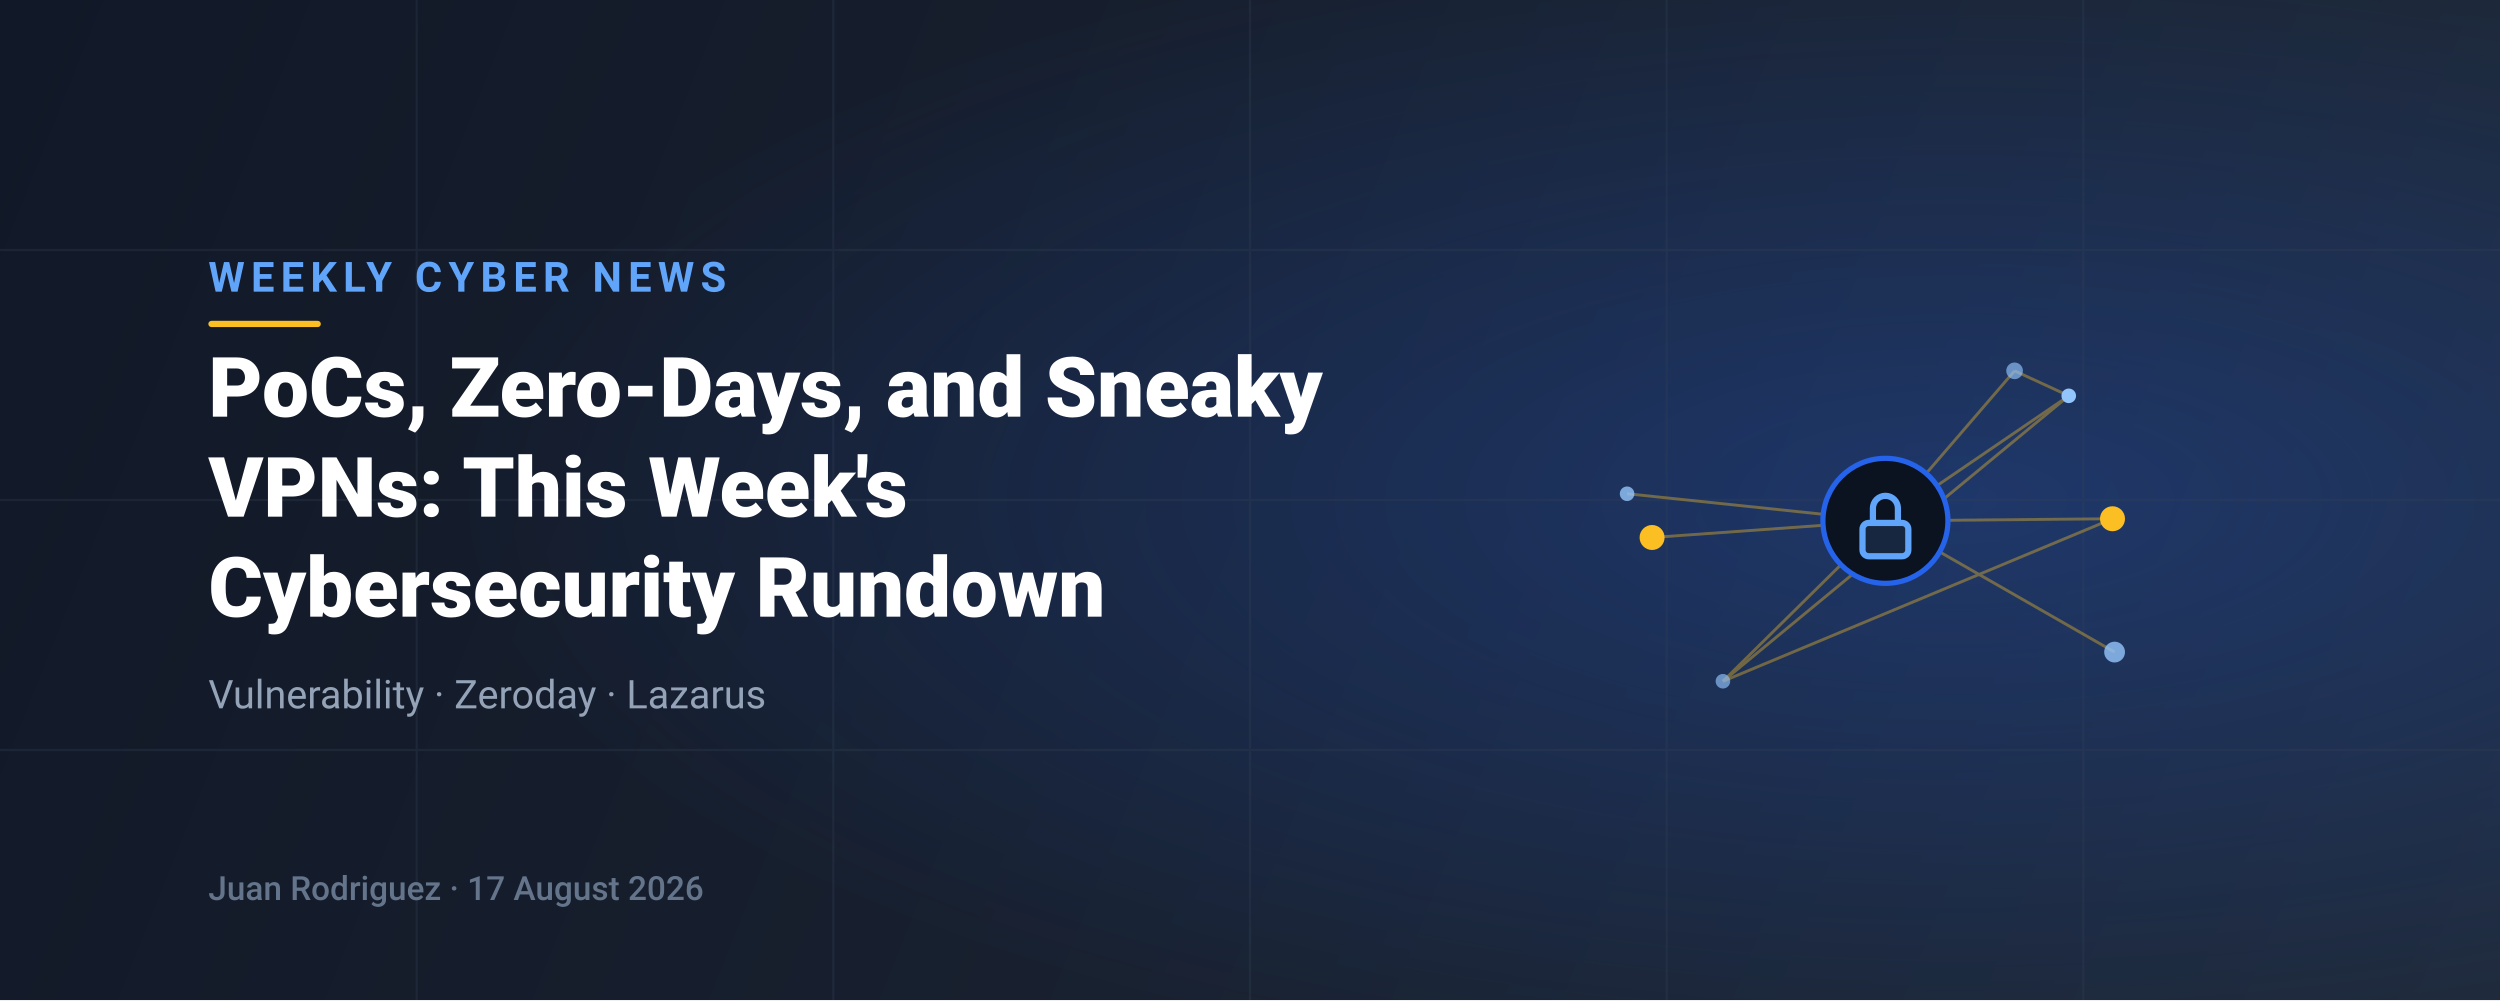
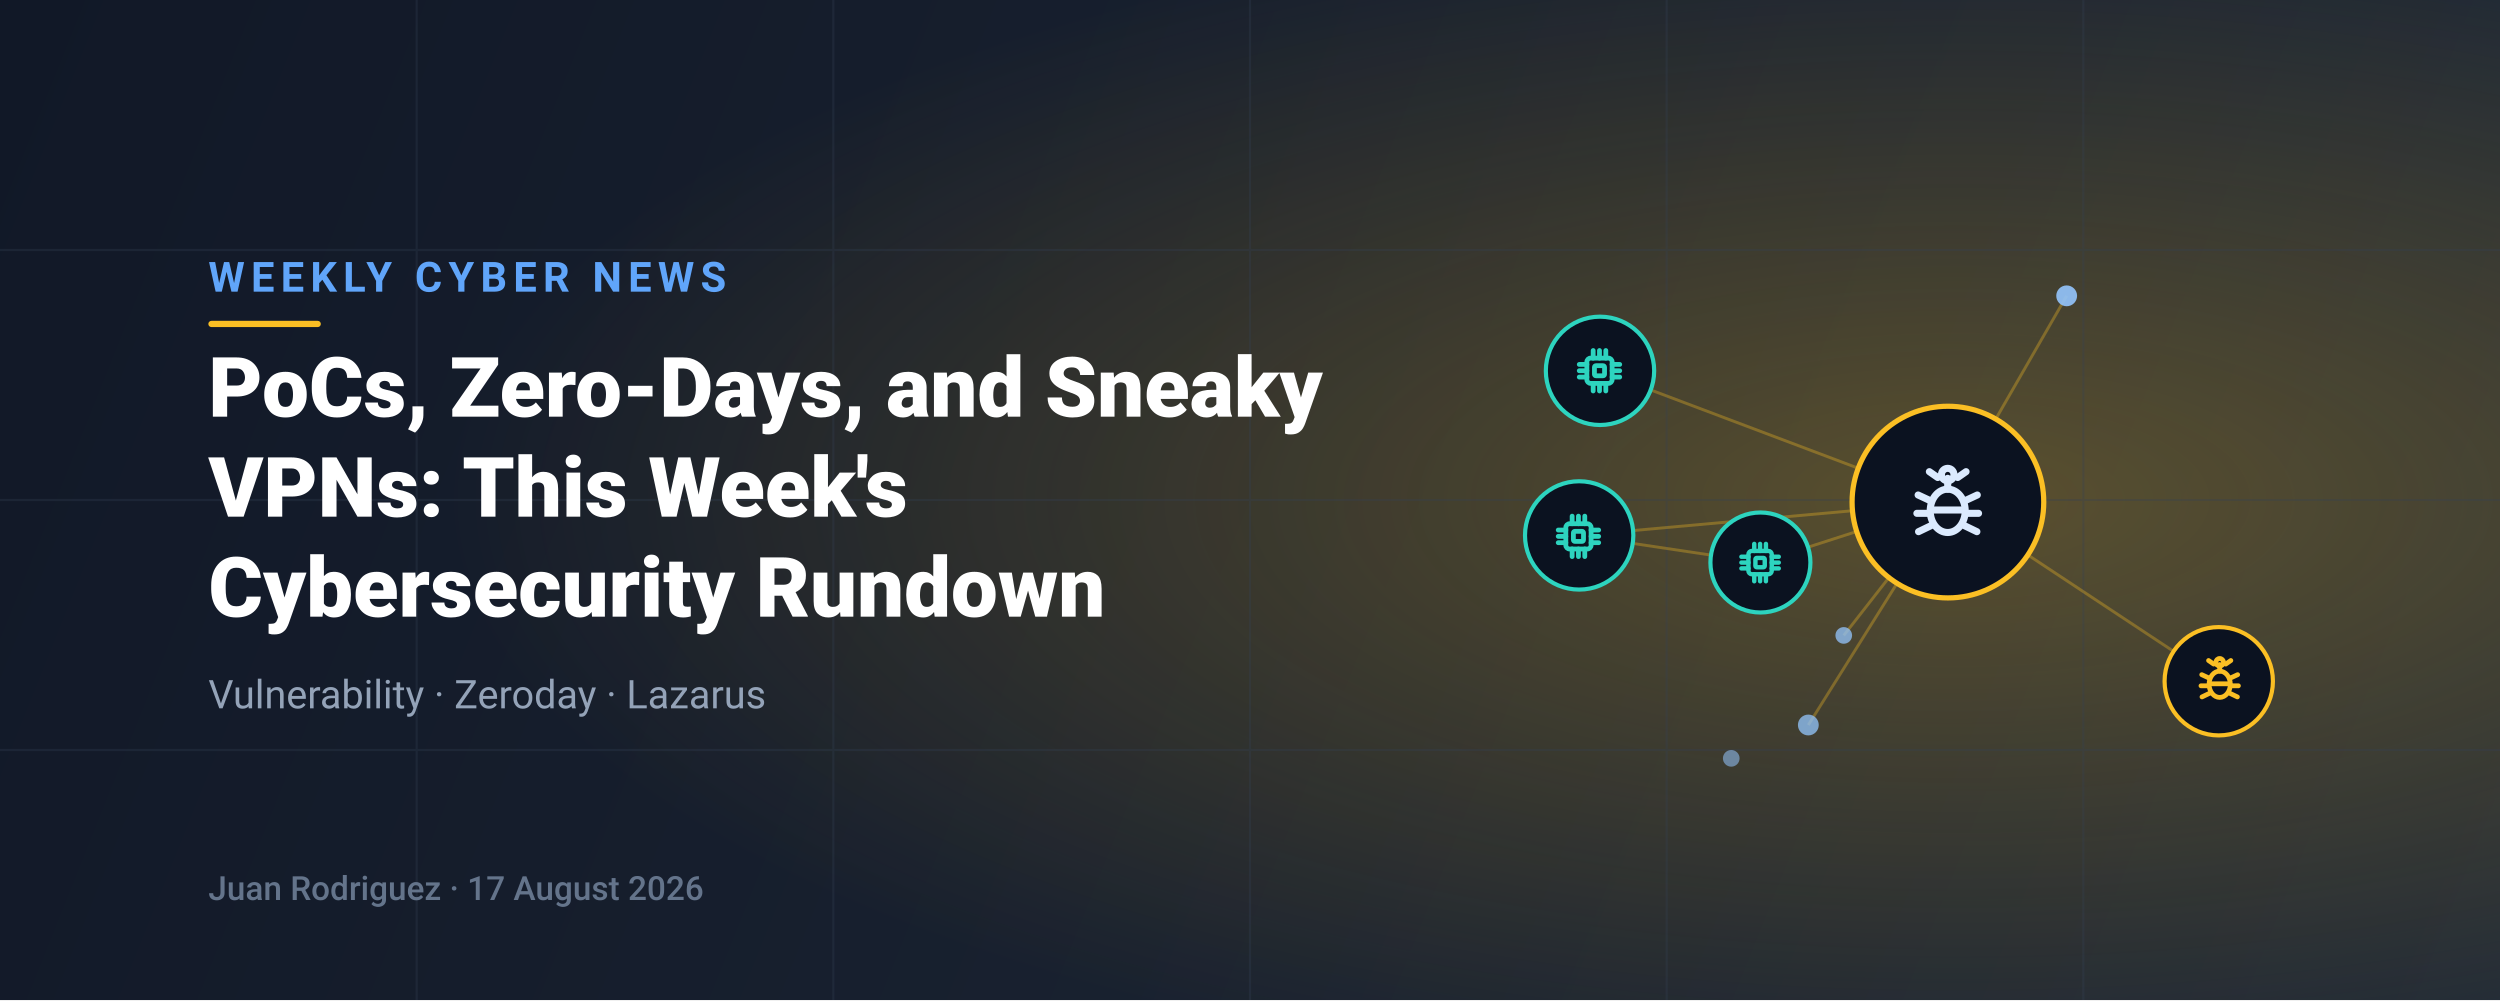
<svg xmlns="http://www.w3.org/2000/svg" viewBox="0 0 1200 480" fill="none" role="img" aria-label="PoCs, Zero-Days, and Sneaky VPNs: This Week's Cybersecurity Rundown">
  <defs>
    <linearGradient id="bg" x1="0" y1="0" x2="1200" y2="480" gradientUnits="userSpaceOnUse">
      <stop offset="0" stop-color="#111827" />
      <stop offset="1" stop-color="#1f2937" />
    </linearGradient>
    <radialGradient id="glow" cx="0.78" cy="0.5" r="0.6">
-       <stop offset="0" stop-color="#2563eb" stop-opacity="0.30" />
-       <stop offset="1" stop-color="#2563eb" stop-opacity="0" />
+       <stop offset="0" stop-color="#fbbf24" stop-opacity="0.28" />
+       <stop offset="1" stop-color="#fbbf24" stop-opacity="0" />
    </radialGradient>
  </defs>
  <rect width="1200" height="480" fill="url(#bg)" />
  <rect width="1200" height="480" fill="url(#glow)" />
  <g stroke="#334155" stroke-width="1" opacity="0.30">
    <path d="M0 120 H1200 M0 240 H1200 M0 360 H1200" />
    <path d="M200 0 V480 M400 0 V480 M600 0 V480 M800 0 V480 M1000 0 V480" />
  </g>
-   <g stroke="#fbbf24" stroke-width="1.4" opacity="0.38" fill="none">
-     <path d="M905 250 L1014 249" />
-     <path d="M905 250 L827 327" />
-     <path d="M905 250 L967 178" />
-     <path d="M905 250 L993 190" />
-     <path d="M905 250 L793 258" />
-     <path d="M905 250 L781 237" />
-     <path d="M905 250 L1015 313" />
-     <path d="M967 178 L993 190" />
-     <path d="M827 327 L1014 249" />
-     <path d="M827 327 L993 190" />
+   <g stroke="#fbbf24" stroke-width="1.4" opacity="0.32" fill="none">
+     <path d="M935 241 L768 178" />
+     <path d="M935 241 L1065 327" />
+     <path d="M935 241 L758 257" />
+     <path d="M935 241 L845 270" />
+     <path d="M845 270 L758 257" />
+     <path d="M935 241 L885 305" />
+     <path d="M935 241 L992 142" />
+     <path d="M935 241 L868 348" />
  </g>
-   <g>
-     <circle cx="905" cy="250" r="30" fill="#0b1220" stroke="#2563eb" stroke-width="2.5" />
-     <g transform="translate(905 252)" stroke="#60a5fa" stroke-width="3" fill="none" stroke-linecap="round">
-       <rect x="-11" y="-1" width="22" height="16" rx="3" fill="#60a5fa" fill-opacity="0.15" />
-       <path d="M-6 -1 V-8 a6 6 0 0 1 12 0 V-1" />
-     </g>
-     <circle cx="1014" cy="249" r="6" fill="#fbbf24" />
-     <circle cx="827" cy="327" r="3.5" fill="#93c5fd" opacity="0.65" />
-     <circle cx="967" cy="178" r="4" fill="#93c5fd" opacity="0.65" />
-     <circle cx="993" cy="190" r="3.5" fill="#93c5fd" opacity="1.0" />
-     <circle cx="793" cy="258" r="6" fill="#fbbf24" />
-     <circle cx="781" cy="237" r="3.5" fill="#93c5fd" opacity="0.8" />
-     <circle cx="1015" cy="313" r="5" fill="#93c5fd" opacity="0.8" />
+   <circle cx="885" cy="305" r="4" fill="#93c5fd" opacity="0.75" />
+   <circle cx="831" cy="364" r="4" fill="#93c5fd" opacity="0.55" />
+   <circle cx="992" cy="142" r="5" fill="#93c5fd" opacity="0.9" />
+   <circle cx="868" cy="348" r="5" fill="#93c5fd" opacity="0.75" />
+   <circle cx="768" cy="178" r="26" fill="#0b1220" stroke="#2dd4bf" stroke-width="2" />
+   <g transform="translate(753.2 163.4) scale(1.213)" fill="none" stroke="#2dd4bf" stroke-width="1.90" stroke-linecap="round" stroke-linejoin="round">
+     <rect x="7" y="7" width="10" height="10" rx="1.5" />
+     <rect x="10" y="10" width="4" height="4" rx="0.6" />
+     <path d="M9.5 7 V4 M12 7 V4 M14.5 7 V4 M9.5 17 V20 M12 17 V20 M14.5 17 V20 M7 9.5 H4 M7 12 H4 M7 14.5 H4 M17 9.5 H20 M17 12 H20 M17 14.5 H20" />
+   </g>
+   <circle cx="1065" cy="327" r="26" fill="#0b1220" stroke="#fbbf24" stroke-width="2" />
+   <g transform="translate(1050.9 312.2) scale(1.213)" fill="none" stroke="#fbbf24" stroke-width="1.90" stroke-linecap="round" stroke-linejoin="round">
+     <ellipse cx="12" cy="13.4" rx="4.2" ry="5.2" />
+     <path d="M12 8.2 V5.6" />
+     <circle cx="12" cy="4.7" r="1.5" />
+     <path d="M9.6 5.4 L7.6 4 M14.4 5.4 L16.4 4" />
+     <path d="M7.9 11 L4.9 9.6 M7.6 14 L4.6 14 M7.9 17 L5 18.4" />
+     <path d="M16.1 11 L19.1 9.6 M16.4 14 L19.4 14 M16.1 17 L19 18.4" />
+     <path d="M8 13.2 H16" />
+   </g>
+   <circle cx="758" cy="257" r="26" fill="#0b1220" stroke="#2dd4bf" stroke-width="2" />
+   <g transform="translate(743.1 242.9) scale(1.213)" fill="none" stroke="#2dd4bf" stroke-width="1.90" stroke-linecap="round" stroke-linejoin="round">
+     <rect x="7" y="7" width="10" height="10" rx="1.5" />
+     <rect x="10" y="10" width="4" height="4" rx="0.6" />
+     <path d="M9.5 7 V4 M12 7 V4 M14.5 7 V4 M9.5 17 V20 M12 17 V20 M14.5 17 V20 M7 9.5 H4 M7 12 H4 M7 14.5 H4 M17 9.5 H20 M17 12 H20 M17 14.5 H20" />
+   </g>
+   <circle cx="845" cy="270" r="24" fill="#0b1220" stroke="#2dd4bf" stroke-width="2" />
+   <g transform="translate(831.4 256.6) scale(1.120)" fill="none" stroke="#2dd4bf" stroke-width="1.90" stroke-linecap="round" stroke-linejoin="round">
+     <rect x="7" y="7" width="10" height="10" rx="1.5" />
+     <rect x="10" y="10" width="4" height="4" rx="0.6" />
+     <path d="M9.5 7 V4 M12 7 V4 M14.5 7 V4 M9.5 17 V20 M12 17 V20 M14.5 17 V20 M7 9.5 H4 M7 12 H4 M7 14.5 H4 M17 9.5 H20 M17 12 H20 M17 14.5 H20" />
+   </g>
+   <circle cx="935" cy="241" r="46" fill="#0b1220" stroke="#fbbf24" stroke-width="2.5" />
+   <g transform="translate(910.9 218.4) scale(2.000)" fill="none" stroke="#dbeafe" stroke-width="1.70" stroke-linecap="round" stroke-linejoin="round">
+     <ellipse cx="12" cy="13.4" rx="4.2" ry="5.2" />
+     <path d="M12 8.2 V5.6" />
+     <circle cx="12" cy="4.7" r="1.5" />
+     <path d="M9.6 5.4 L7.6 4 M14.4 5.4 L16.4 4" />
+     <path d="M7.9 11 L4.9 9.6 M7.6 14 L4.6 14 M7.9 17 L5 18.4" />
+     <path d="M16.1 11 L19.1 9.6 M16.4 14 L19.4 14 M16.1 17 L19 18.4" />
+     <path d="M8 13.2 H16" />
  </g>
  <g font-family="ui-sans-serif, system-ui, -apple-system, Segoe UI, Roboto, sans-serif">
    <text x="100" y="140" fill="#60a5fa" font-size="20" font-weight="600" letter-spacing="3">WEEKLY CYBER NEWS</text>
    <rect x="100" y="154" width="54" height="3" rx="1.5" fill="#fbbf24" />
    <text x="100" y="200" fill="#ffffff" font-size="40" font-weight="800">
      <tspan x="100" dy="0">PoCs, Zero-Days, and Sneaky</tspan>
      <tspan x="100" dy="48">VPNs: This Week's</tspan>
      <tspan x="100" dy="48">Cybersecurity Rundown</tspan>
    </text>
    <text x="100" y="340" fill="#94a3b8" font-size="19" font-weight="400">Vulnerability · Zeroday · Lazarus</text>
    <text x="100" y="432" fill="#64748b" font-size="16" font-weight="500">Juan Rodriguez · 17 August 2026</text>
  </g>
</svg>
